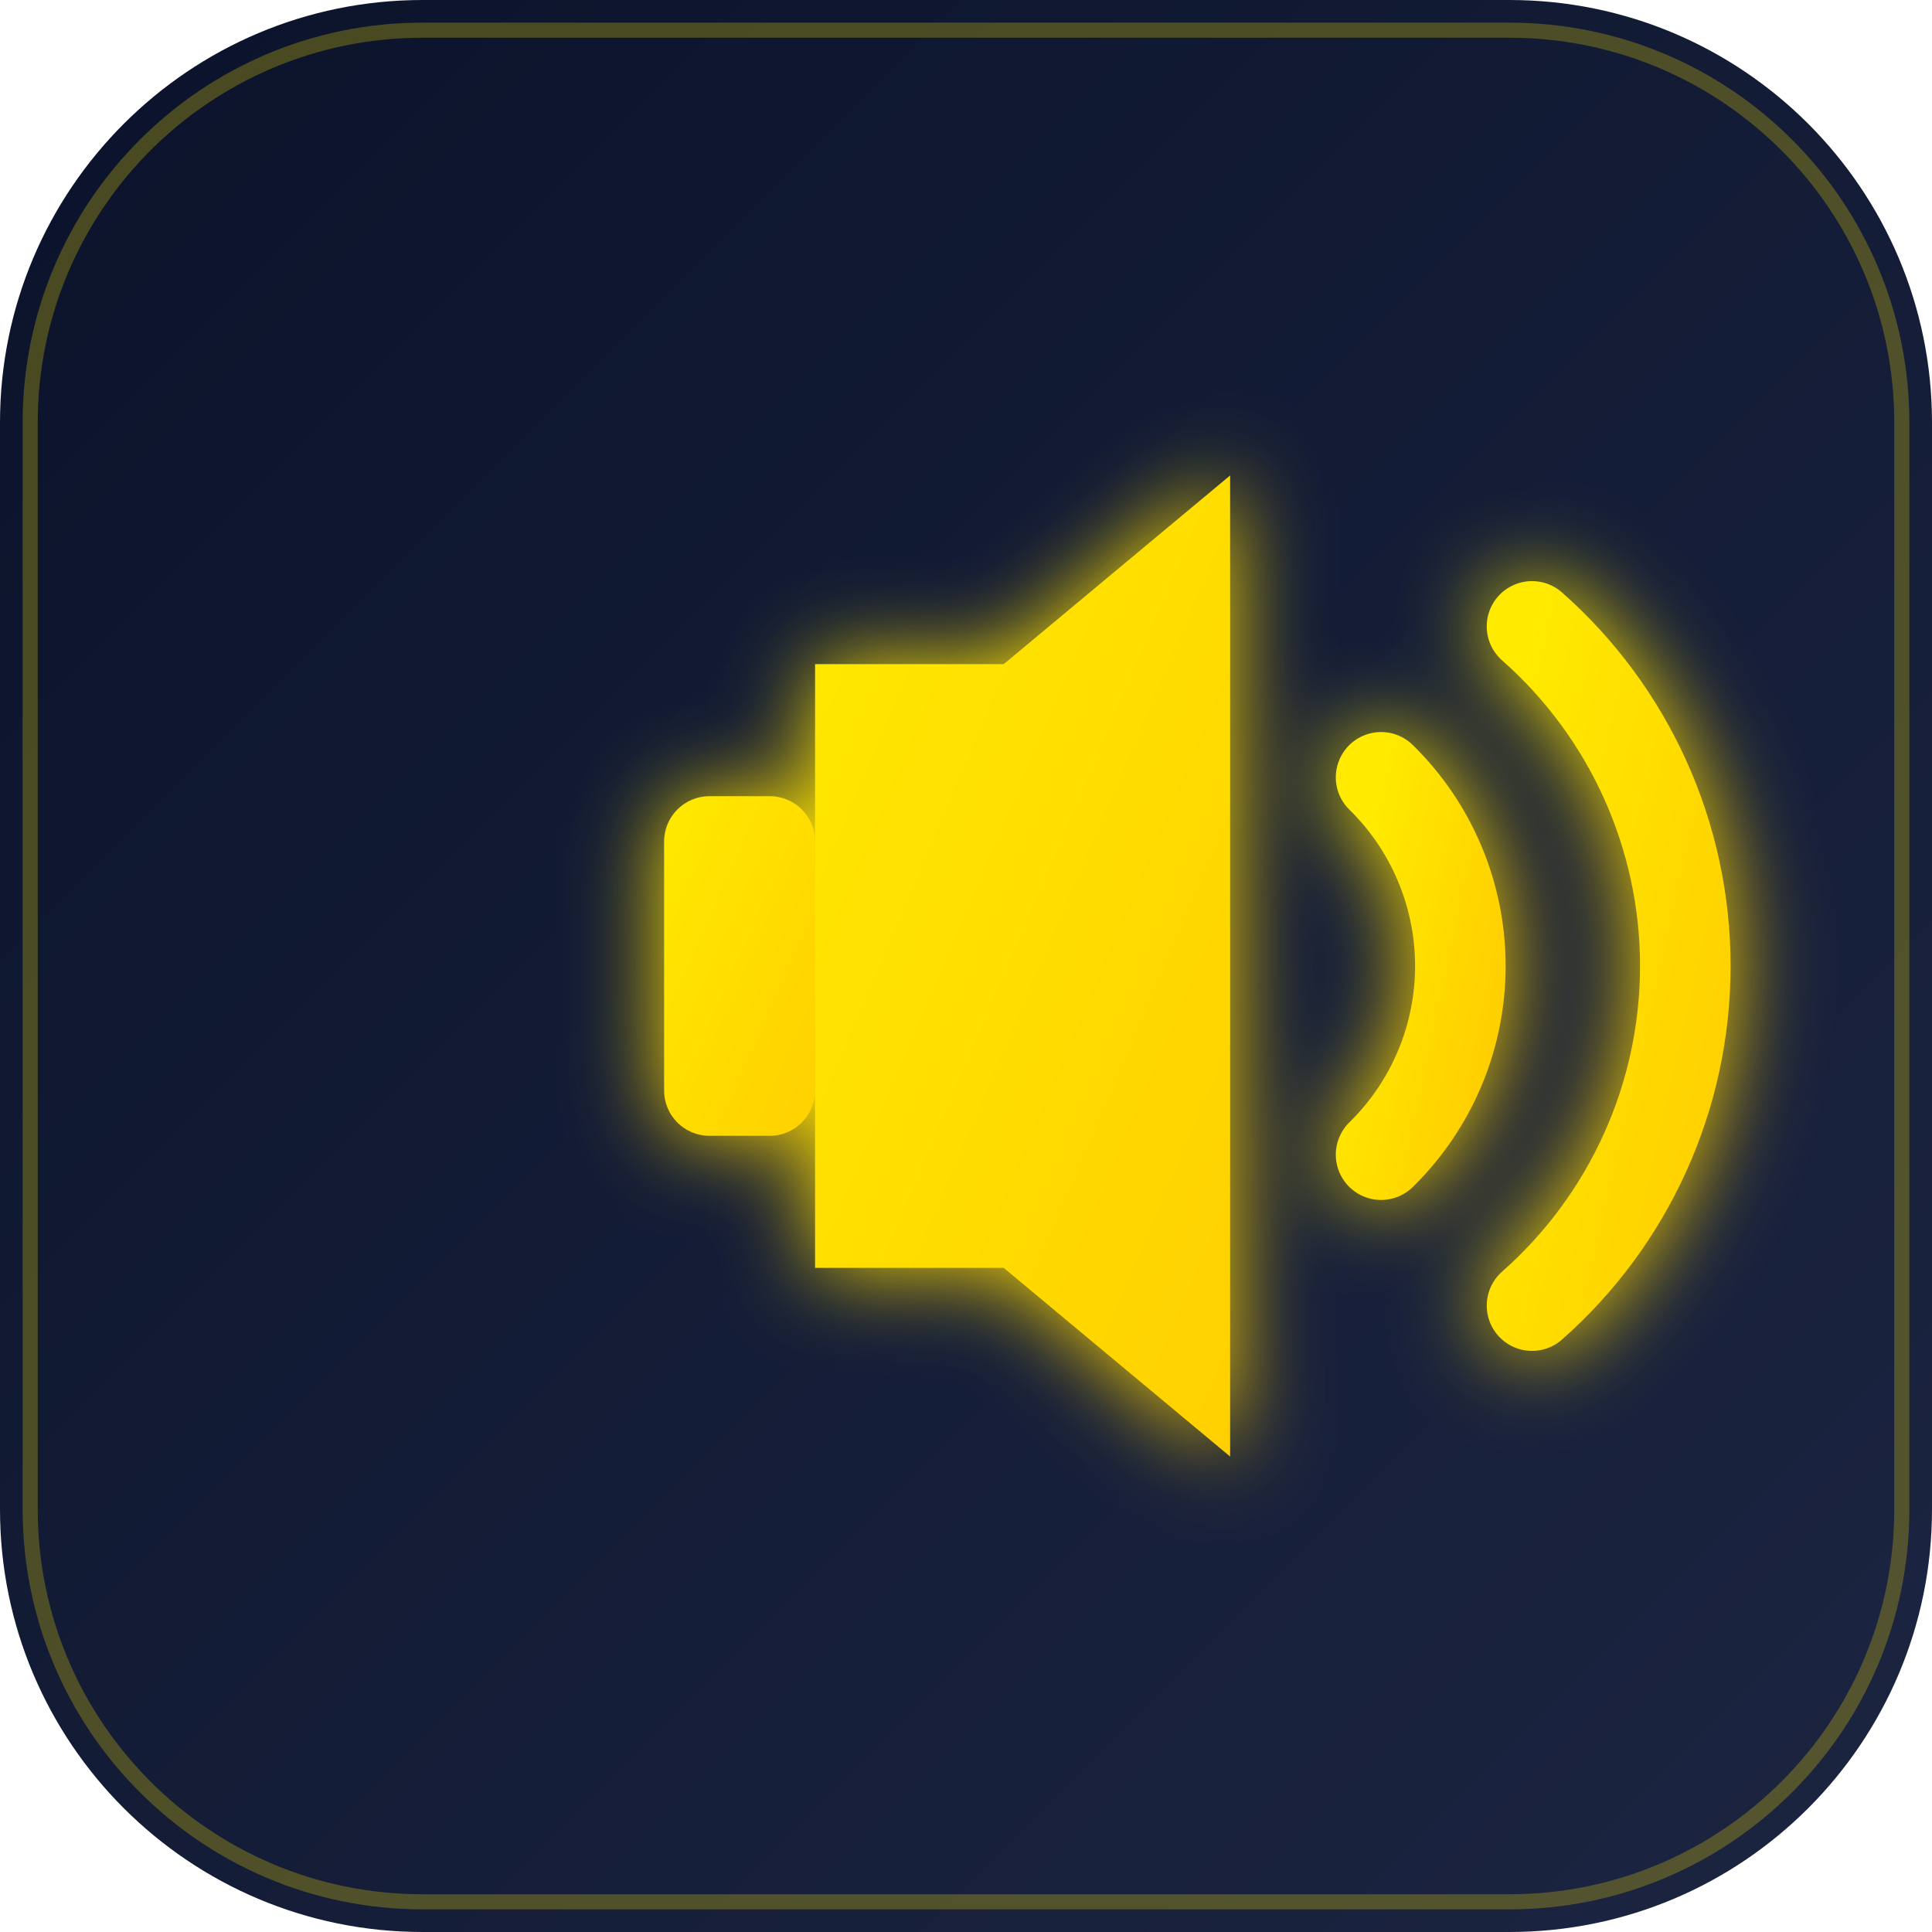
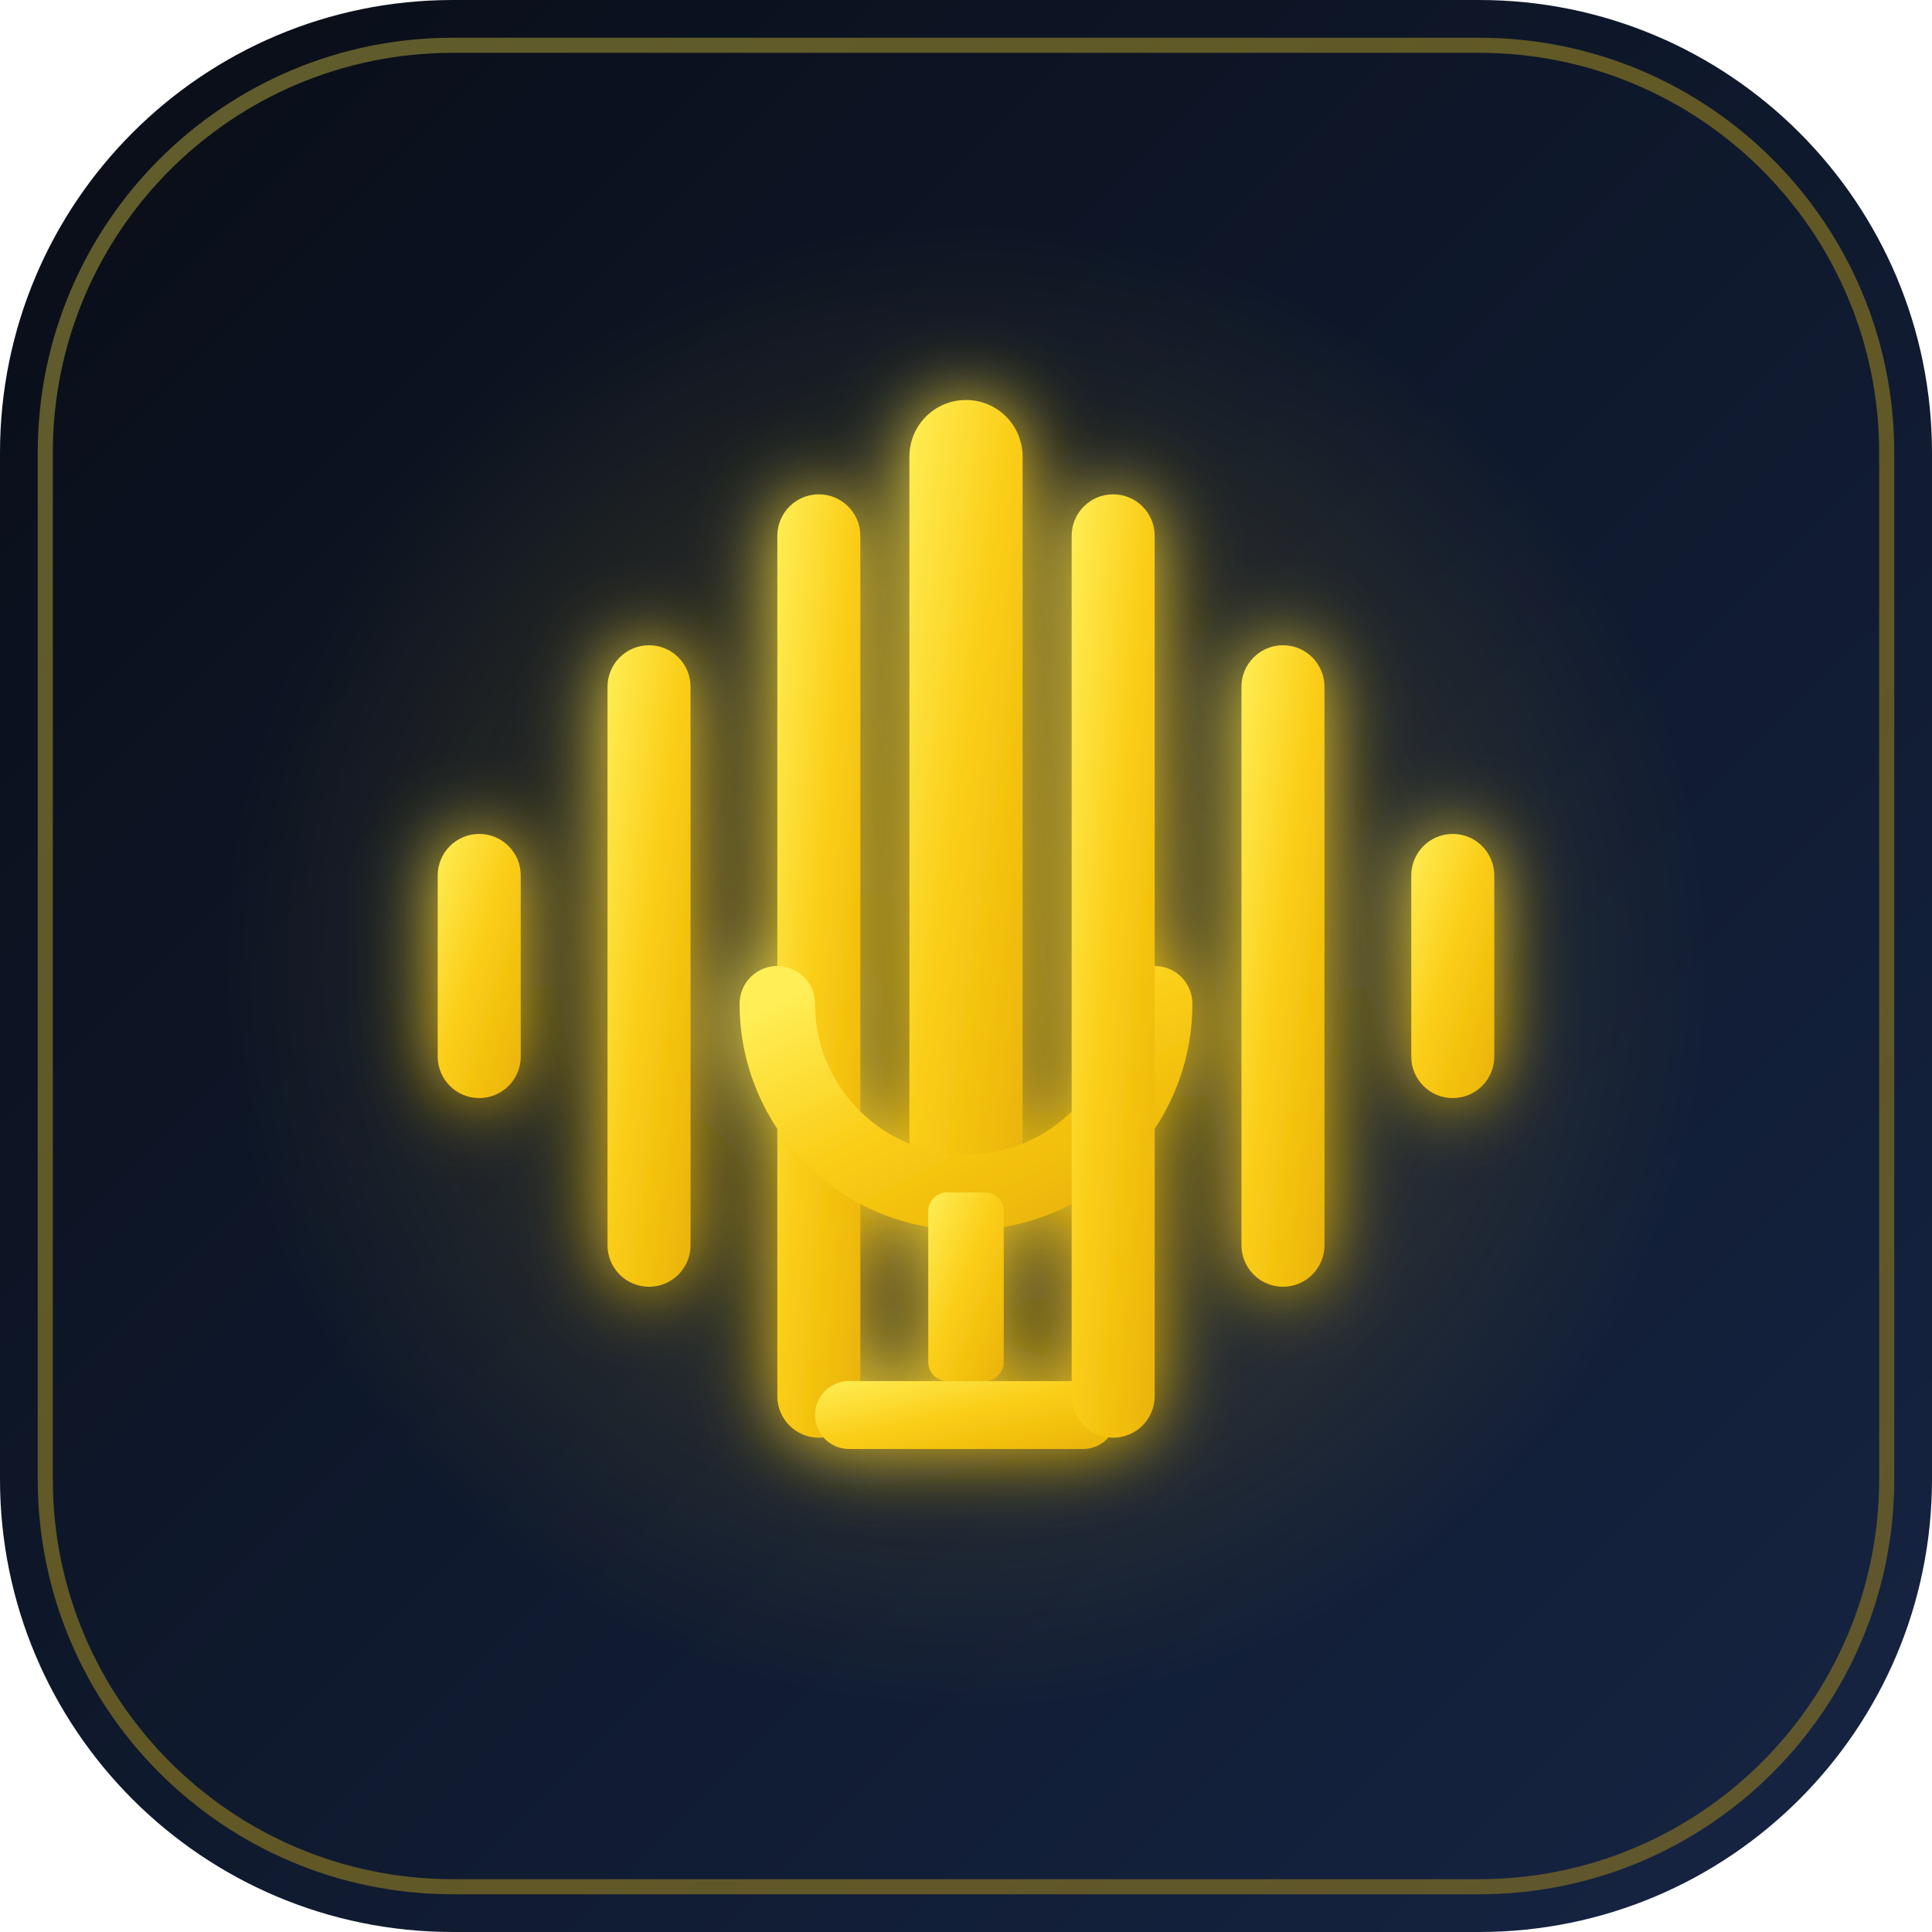
<svg xmlns="http://www.w3.org/2000/svg" viewBox="0 0 512 512" width="100%" height="100%">
  <defs>
-     <linearGradient id="bgGradient" x1="0%" y1="0%" x2="100%" y2="100%">
-       <stop offset="0%" stop-color="#0b132b" />
-       <stop offset="100%" stop-color="#1c2541" />
+     <linearGradient id="anikiBg" x1="0%" y1="0%" x2="100%" y2="100%">
+       <stop offset="0%" stop-color="#090d16" />
+       <stop offset="50%" stop-color="#0f192d" />
+       <stop offset="100%" stop-color="#162544" />
    </linearGradient>
-     <linearGradient id="yellowGradient" x1="0%" y1="0%" x2="100%" y2="100%">
-       <stop offset="0%" stop-color="#ffea00" />
-       <stop offset="100%" stop-color="#ffd000" />
+     <linearGradient id="anikiGold" x1="0%" y1="0%" x2="100%" y2="100%">
+       <stop offset="0%" stop-color="#ffee55" />
+       <stop offset="50%" stop-color="#facc15" />
+       <stop offset="100%" stop-color="#eab308" />
    </linearGradient>
-     <filter id="glow" x="-20%" y="-20%" width="140%" height="140%">
-       <feGaussianBlur stdDeviation="12" result="blur" />
+     <filter id="goldGlow" x="-20%" y="-20%" width="140%" height="140%">
+       <feGaussianBlur stdDeviation="10" result="blur" />
      <feComposite in="SourceGraphic" in2="blur" operator="over" />
    </filter>
+     <radialGradient id="centerRadial" cx="50%" cy="50%" r="50%">
+       <stop offset="0%" stop-color="#facc15" stop-opacity="0.25" />
+       <stop offset="100%" stop-color="#facc15" stop-opacity="0" />
+     </radialGradient>
  </defs>
-   <rect width="512" height="512" rx="112" fill="url(#bgGradient)" />
-   <rect width="496" height="496" x="8" y="8" rx="104" fill="none" stroke="#ffea00" stroke-width="4" stroke-opacity="0.25" />
-   <g filter="url(#glow)" transform="translate(96, 96)">
-     <path d="M 120,80 L 170,80 L 230,30 L 230,290 L 170,240 L 120,240 Z" fill="url(#yellowGradient)" />
-     <rect x="80" y="115" width="40" height="90" rx="12" fill="url(#yellowGradient)" />
-     <path d="M 270,110 A 70,70 0 0,1 270,210" fill="none" stroke="url(#yellowGradient)" stroke-width="24" stroke-linecap="round" />
-     <path d="M 310,70 A 120,120 0 0,1 310,250" fill="none" stroke="url(#yellowGradient)" stroke-width="24" stroke-linecap="round" />
+   <rect width="512" height="512" rx="120" fill="url(#anikiBg)" />
+   <circle cx="256" cy="256" r="200" fill="url(#centerRadial)" />
+   <rect width="488" height="488" x="12" y="12" rx="108" fill="none" stroke="url(#anikiGold)" stroke-width="4" stroke-opacity="0.35" />
+   <g filter="url(#goldGlow)" transform="translate(256, 256)">
+     <rect x="-140" y="-35" width="22" height="70" rx="11" fill="url(#anikiGold)" />
+     <rect x="-95" y="-85" width="22" height="170" rx="11" fill="url(#anikiGold)" />
+     <rect x="-50" y="-125" width="22" height="250" rx="11" fill="url(#anikiGold)" />
+     <rect x="-15" y="-150" width="30" height="210" rx="15" fill="url(#anikiGold)" />
+     <path d="M -50,10 A 50,50 0 0,0 50,10" fill="none" stroke="url(#anikiGold)" stroke-width="20" stroke-linecap="round" />
+     <rect x="-10" y="60" width="20" height="50" rx="5" fill="url(#anikiGold)" />
+     <rect x="-40" y="110" width="80" height="18" rx="9" fill="url(#anikiGold)" />
+     <rect x="28" y="-125" width="22" height="250" rx="11" fill="url(#anikiGold)" />
+     <rect x="73" y="-85" width="22" height="170" rx="11" fill="url(#anikiGold)" />
+     <rect x="118" y="-35" width="22" height="70" rx="11" fill="url(#anikiGold)" />
  </g>
</svg>
